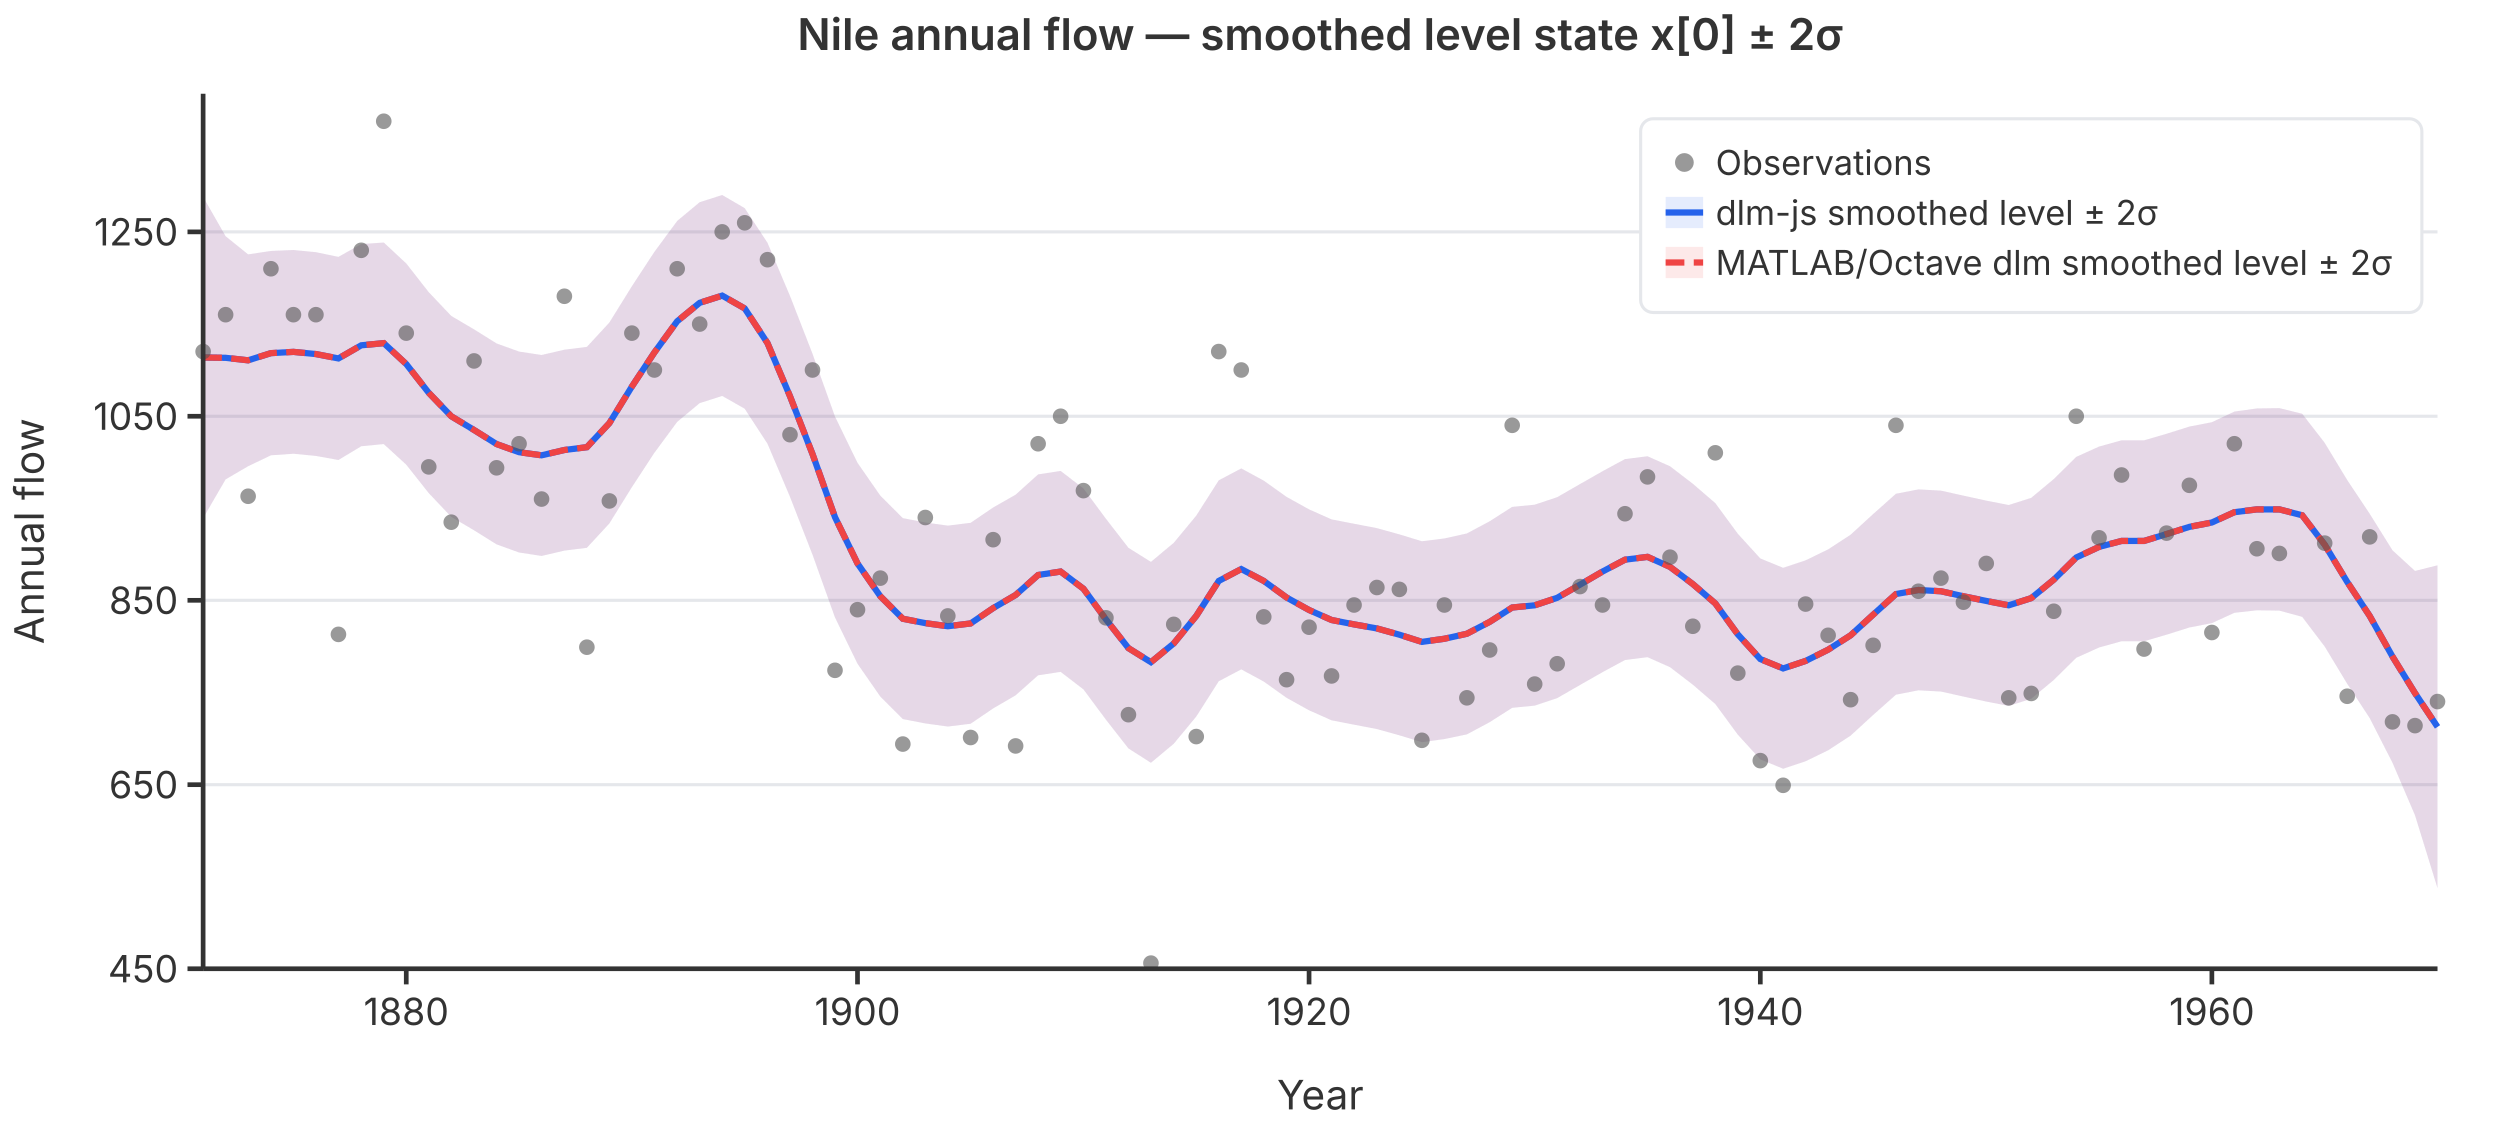
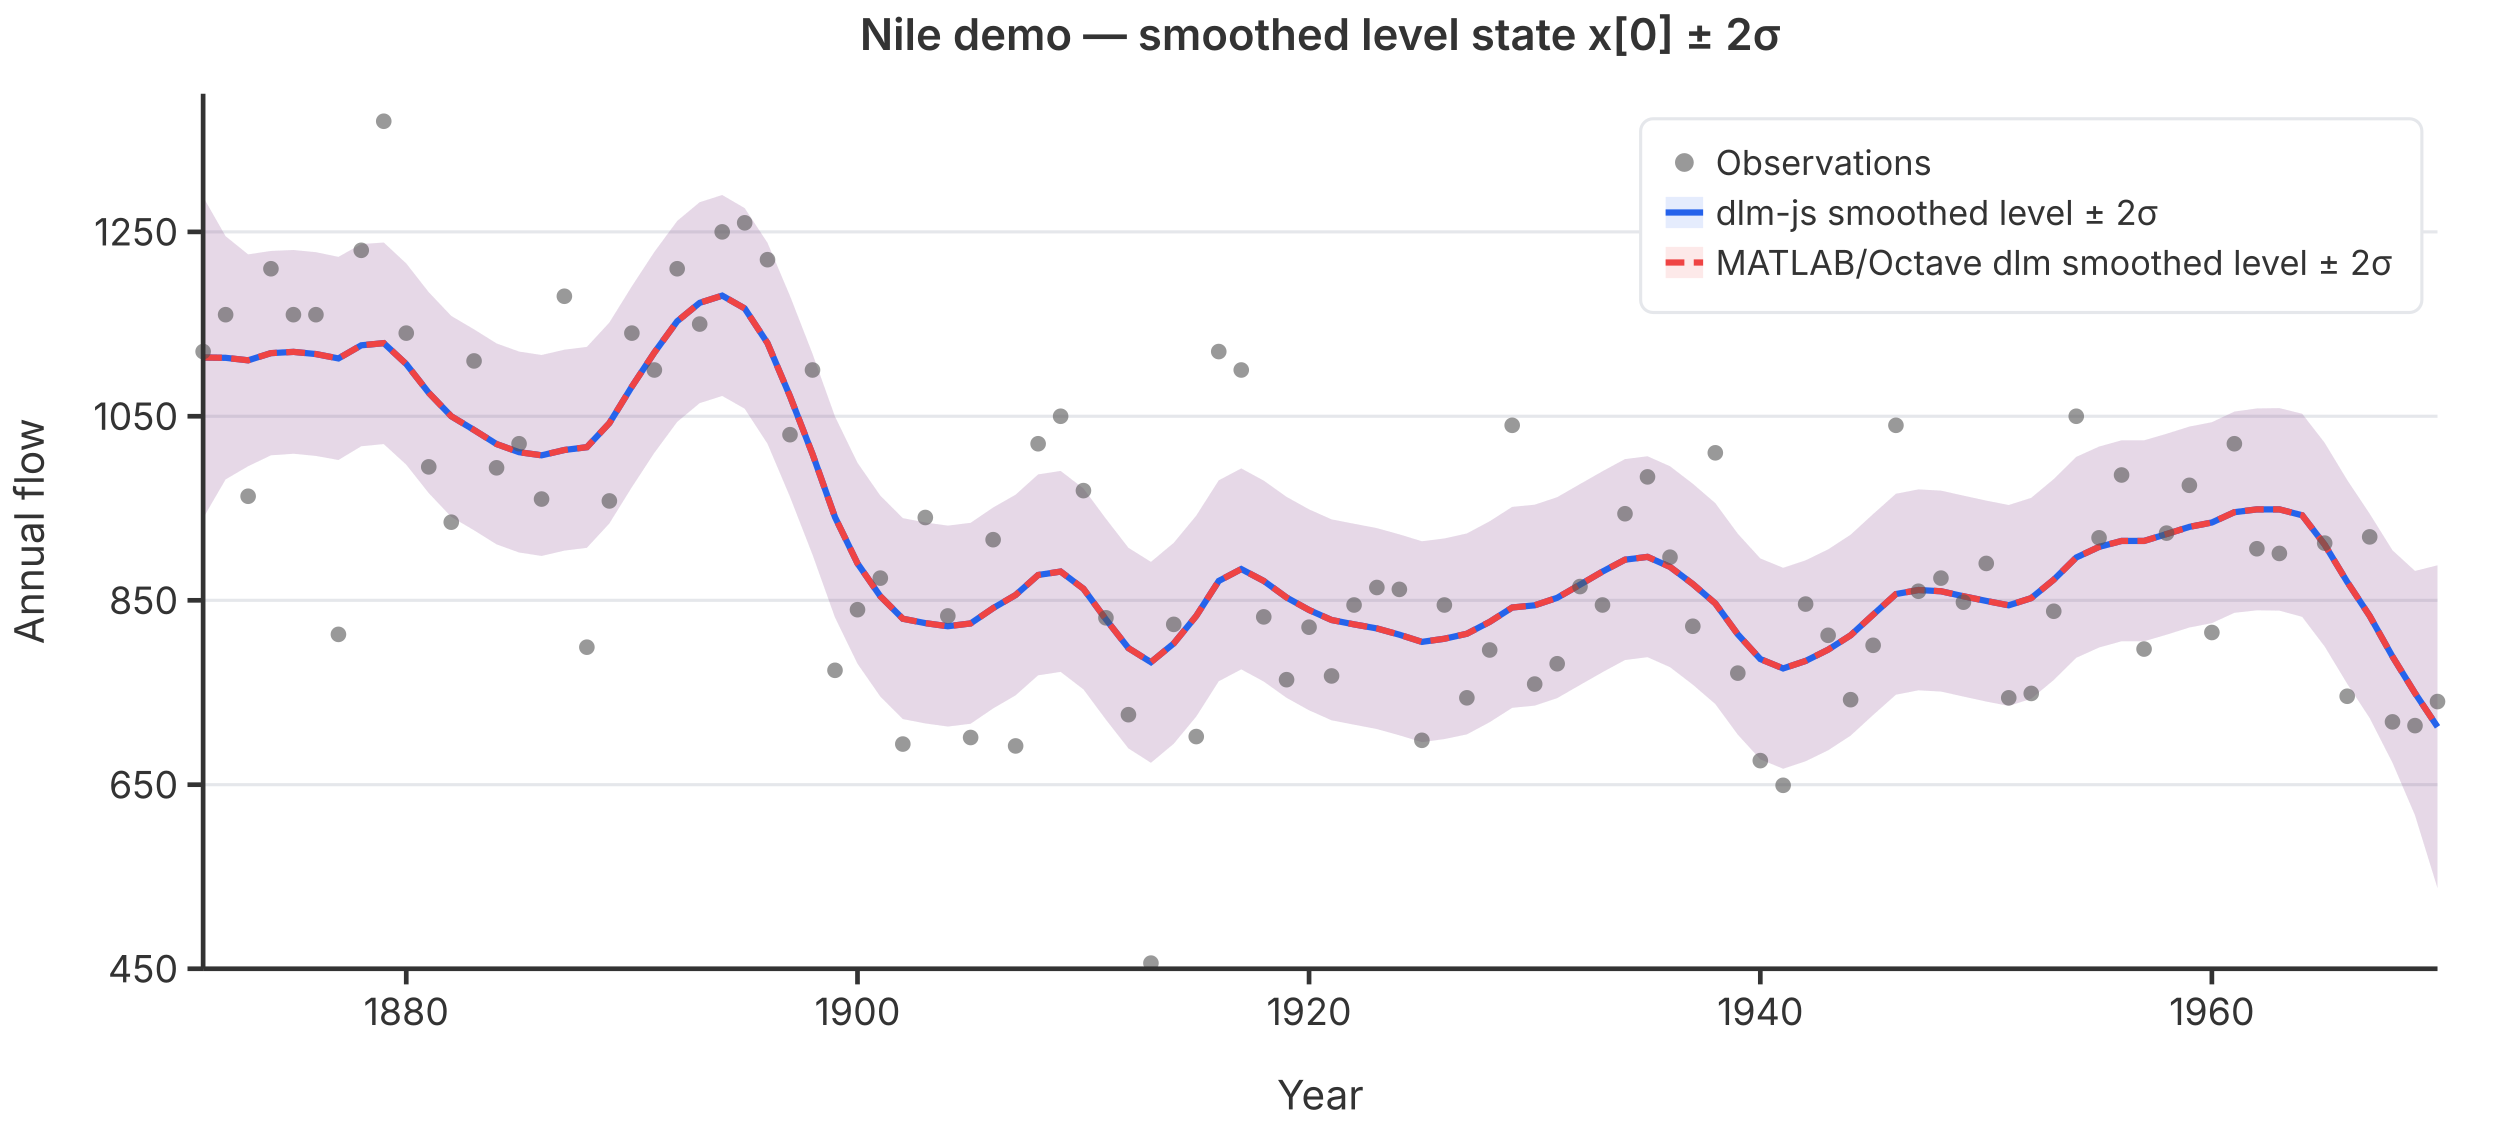
<svg xmlns="http://www.w3.org/2000/svg" viewBox="0 0 800 360" font-family="system-ui,-apple-system,sans-serif" font-size="12">
  <rect width="800" height="360" fill="white" />
  <line x1="65" y1="310.0" x2="780" y2="310.0" stroke="#e5e7eb" stroke-width="1" />
  <line x1="65" y1="251.1" x2="780" y2="251.1" stroke="#e5e7eb" stroke-width="1" />
  <line x1="65" y1="192.1" x2="780" y2="192.1" stroke="#e5e7eb" stroke-width="1" />
  <line x1="65" y1="133.2" x2="780" y2="133.2" stroke="#e5e7eb" stroke-width="1" />
  <line x1="65" y1="74.2" x2="780" y2="74.2" stroke="#e5e7eb" stroke-width="1" />
  <path d="M65.0,63.0L72.2,75.6L79.4,81.4L86.7,80.3L93.9,80.0L101.1,80.7L108.3,82.2L115.6,78.1L122.8,77.6L130.0,84.3L137.2,93.5L144.4,101.1L151.7,105.4L158.9,109.9L166.1,112.5L173.3,113.6L180.6,111.9L187.8,111.0L195.0,103.2L202.2,91.6L209.4,80.6L216.7,70.7L223.9,64.7L231.1,62.4L238.3,66.6L245.6,77.7L252.8,94.7L260.0,113.2L267.2,133.3L274.4,148.1L281.7,158.6L288.9,165.8L296.1,167.2L303.3,168.2L310.6,167.3L317.8,162.4L325.0,158.3L332.2,151.8L339.4,150.7L346.7,156.3L353.9,166.0L361.1,175.3L368.3,179.8L375.6,173.7L382.8,165.0L390.0,153.7L397.2,149.9L404.4,153.8L411.7,159.0L418.9,163.0L426.1,166.2L433.3,167.6L440.6,169.0L447.8,171.0L455.0,173.2L462.2,172.3L469.4,170.7L476.7,166.8L483.9,162.2L491.1,161.5L498.3,159.1L505.6,154.9L512.8,150.8L520.0,146.9L527.2,146.0L534.4,149.2L541.7,154.8L548.9,161.0L556.1,170.8L563.3,178.7L570.6,181.7L577.8,179.3L585.0,175.8L592.2,171.1L599.4,164.5L606.7,158.0L613.9,156.6L621.1,157.0L628.3,158.6L635.6,160.2L642.8,161.6L650.0,159.3L657.2,153.3L664.4,146.2L671.7,142.9L678.9,140.9L686.1,140.9L693.3,138.8L700.6,136.5L707.8,135.1L715.0,131.7L722.2,130.7L729.4,130.6L736.7,132.4L743.9,141.7L751.1,153.6L758.3,164.4L765.6,176.1L772.8,182.7L780.0,180.9L780.0,284.2L772.8,260.9L765.6,244.1L758.3,229.8L751.1,218.8L743.9,206.9L736.7,197.4L729.4,195.4L722.2,195.3L715.0,196.1L707.8,199.4L700.6,200.8L693.3,203.1L686.1,205.2L678.9,205.2L671.7,207.2L664.4,210.5L657.2,217.6L650.0,223.6L642.8,225.9L635.6,224.5L628.3,222.9L621.1,221.3L613.9,220.9L606.7,222.3L599.4,228.8L592.2,235.4L585.0,240.1L577.8,243.6L570.6,246.0L563.3,243.0L556.1,235.1L548.9,225.3L541.7,219.1L534.4,213.5L527.2,210.3L520.0,211.2L512.8,215.1L505.6,219.2L498.3,223.4L491.1,225.8L483.9,226.5L476.7,231.1L469.4,235.0L462.2,236.5L455.0,237.5L447.8,235.3L440.6,233.3L433.3,231.9L426.1,230.5L418.9,227.3L411.7,223.3L404.4,218.1L397.2,214.2L390.0,218.0L382.8,229.3L375.6,238.0L368.3,244.1L361.1,239.5L353.9,230.3L346.7,220.6L339.4,215.0L332.2,216.1L325.0,222.5L317.8,226.7L310.6,231.6L303.3,232.5L296.1,231.5L288.9,230.1L281.7,222.9L274.4,212.4L267.2,197.6L260.0,177.5L252.8,159.0L245.6,142.0L238.3,130.8L231.1,126.7L223.9,129.0L216.7,135.0L209.4,144.9L202.2,155.9L195.0,167.5L187.8,175.3L180.6,176.2L173.3,177.9L166.1,176.8L158.9,174.2L151.7,169.7L144.4,165.4L137.2,157.8L130.0,148.7L122.8,142.1L115.6,142.8L108.3,147.2L101.1,145.9L93.9,145.2L86.7,145.7L79.4,149.2L72.2,153.4L65.0,165.8Z" fill="rgba(37,99,235,0.12)" stroke="none" />
  <path d="M65.0,63.0L72.2,75.6L79.4,81.4L86.7,80.3L93.9,80.0L101.1,80.7L108.3,82.2L115.6,78.1L122.8,77.6L130.0,84.3L137.2,93.5L144.4,101.1L151.7,105.4L158.9,109.9L166.1,112.5L173.3,113.6L180.6,111.9L187.8,111.0L195.0,103.2L202.2,91.6L209.4,80.6L216.7,70.7L223.9,64.7L231.1,62.4L238.3,66.6L245.6,77.7L252.8,94.7L260.0,113.2L267.2,133.3L274.4,148.1L281.7,158.6L288.9,165.8L296.1,167.2L303.3,168.2L310.6,167.3L317.8,162.4L325.0,158.3L332.2,151.8L339.4,150.7L346.7,156.3L353.9,166.0L361.1,175.3L368.3,179.8L375.6,173.7L382.8,165.0L390.0,153.7L397.2,149.9L404.4,153.8L411.7,159.0L418.9,163.0L426.1,166.2L433.3,167.6L440.6,169.0L447.8,171.0L455.0,173.2L462.2,172.3L469.4,170.7L476.7,166.8L483.9,162.2L491.1,161.5L498.3,159.1L505.6,154.9L512.8,150.8L520.0,146.9L527.2,146.0L534.4,149.2L541.7,154.8L548.9,161.0L556.1,170.8L563.3,178.7L570.6,181.7L577.8,179.3L585.0,175.8L592.2,171.1L599.4,164.5L606.7,158.0L613.9,156.6L621.1,157.0L628.3,158.6L635.6,160.2L642.8,161.6L650.0,159.3L657.2,153.3L664.4,146.2L671.7,142.9L678.9,140.9L686.1,140.9L693.3,138.8L700.6,136.5L707.8,135.1L715.0,131.7L722.2,130.7L729.4,130.6L736.7,132.4L743.9,141.7L751.1,153.6L758.3,164.4L765.6,176.1L772.8,182.7L780.0,180.9L780.0,284.2L772.8,260.9L765.6,244.1L758.3,229.8L751.1,218.8L743.9,206.9L736.7,197.4L729.4,195.4L722.2,195.3L715.0,196.1L707.8,199.4L700.6,200.8L693.3,203.1L686.1,205.2L678.9,205.2L671.7,207.2L664.4,210.5L657.2,217.6L650.0,223.6L642.8,225.9L635.6,224.5L628.3,222.9L621.1,221.3L613.9,220.9L606.7,222.3L599.4,228.8L592.2,235.4L585.0,240.1L577.8,243.6L570.6,246.0L563.3,243.0L556.1,235.1L548.9,225.3L541.7,219.1L534.4,213.5L527.2,210.3L520.0,211.2L512.8,215.1L505.6,219.2L498.3,223.4L491.1,225.8L483.9,226.5L476.7,231.1L469.4,235.0L462.2,236.5L455.0,237.5L447.8,235.3L440.6,233.3L433.3,231.9L426.1,230.5L418.9,227.3L411.7,223.3L404.4,218.1L397.2,214.2L390.0,218.0L382.8,229.3L375.6,238.0L368.3,244.1L361.1,239.5L353.9,230.3L346.7,220.6L339.4,215.0L332.2,216.1L325.0,222.5L317.8,226.7L310.6,231.6L303.3,232.5L296.1,231.5L288.9,230.1L281.7,222.9L274.4,212.4L267.2,197.6L260.0,177.5L252.8,159.0L245.6,142.0L238.3,130.8L231.1,126.7L223.9,129.0L216.7,135.0L209.4,144.9L202.2,155.9L195.0,167.5L187.8,175.3L180.6,176.2L173.3,177.9L166.1,176.8L158.9,174.2L151.7,169.7L144.4,165.4L137.2,157.8L130.0,148.7L122.8,142.1L115.6,142.8L108.3,147.2L101.1,145.9L93.9,145.2L86.7,145.7L79.4,149.2L72.2,153.4L65.0,165.8Z" fill="rgba(239,68,68,0.12)" stroke="none" />
  <polyline points="65.0,114.4 72.2,114.5 79.4,115.3 86.7,113.0 93.9,112.6 101.1,113.3 108.3,114.7 115.6,110.5 122.8,109.8 130.0,116.5 137.2,125.7 144.4,133.2 151.7,137.6 158.9,142.1 166.1,144.7 173.3,145.7 180.6,144.0 187.8,143.1 195.0,135.4 202.2,123.7 209.4,112.8 216.7,102.8 223.9,96.9 231.1,94.6 238.3,98.7 245.6,109.8 252.8,126.8 260.0,145.3 267.2,165.5 274.4,180.3 281.7,190.8 288.9,198.0 296.1,199.4 303.3,200.4 310.6,199.5 317.8,194.6 325.0,190.4 332.2,184.0 339.4,182.9 346.7,188.4 353.9,198.2 361.1,207.4 368.3,211.9 375.6,205.9 382.8,197.1 390.0,185.9 397.2,182.1 404.4,185.9 411.7,191.2 418.9,195.2 426.1,198.4 433.3,199.8 440.6,201.1 447.8,203.1 455.0,205.4 462.2,204.4 469.4,202.8 476.7,199.0 483.9,194.4 491.1,193.7 498.3,191.3 505.6,187.1 512.8,182.9 520.0,179.1 527.2,178.2 534.4,181.4 541.7,186.9 548.9,193.1 556.1,203.0 563.3,210.9 570.6,213.9 577.8,211.5 585.0,207.9 592.2,203.3 599.4,196.7 606.7,190.1 613.9,188.8 621.1,189.2 628.3,190.8 635.6,192.3 642.8,193.7 650.0,191.4 657.2,185.5 664.4,178.4 671.7,175.0 678.9,173.1 686.1,173.1 693.3,170.9 700.6,168.6 707.8,167.2 715.0,163.9 722.2,163.0 729.4,163.0 736.7,164.9 743.9,174.3 751.1,186.2 758.3,197.1 765.6,210.1 772.8,221.8 780.0,232.6" fill="none" stroke="#2563eb" stroke-width="2" />
  <polyline points="65.0,114.4 72.2,114.5 79.4,115.3 86.7,113.0 93.9,112.6 101.1,113.3 108.3,114.7 115.6,110.5 122.8,109.8 130.0,116.5 137.2,125.7 144.4,133.2 151.7,137.6 158.9,142.1 166.1,144.7 173.3,145.7 180.6,144.0 187.8,143.1 195.0,135.4 202.2,123.7 209.4,112.8 216.7,102.8 223.9,96.9 231.1,94.6 238.3,98.7 245.6,109.8 252.8,126.8 260.0,145.3 267.2,165.5 274.4,180.3 281.7,190.8 288.9,198.0 296.1,199.4 303.3,200.4 310.6,199.5 317.8,194.6 325.0,190.4 332.2,184.0 339.4,182.9 346.7,188.4 353.9,198.2 361.1,207.4 368.3,211.9 375.6,205.9 382.8,197.1 390.0,185.9 397.2,182.1 404.4,185.9 411.7,191.2 418.9,195.2 426.1,198.4 433.3,199.8 440.6,201.1 447.8,203.1 455.0,205.4 462.2,204.4 469.4,202.8 476.7,199.0 483.9,194.4 491.1,193.7 498.3,191.3 505.6,187.1 512.8,182.9 520.0,179.1 527.2,178.2 534.4,181.4 541.7,186.9 548.9,193.1 556.1,203.0 563.3,210.9 570.6,213.9 577.8,211.5 585.0,207.9 592.2,203.3 599.4,196.7 606.7,190.1 613.9,188.8 621.1,189.2 628.3,190.8 635.6,192.3 642.8,193.7 650.0,191.4 657.2,185.5 664.4,178.4 671.7,175.0 678.9,173.1 686.1,173.1 693.3,170.9 700.6,168.6 707.8,167.2 715.0,163.9 722.2,163.0 729.4,163.0 736.7,164.9 743.9,174.3 751.1,186.2 758.3,197.1 765.6,210.1 772.8,221.8 780.0,232.6" fill="none" stroke="#ef4444" stroke-width="2" stroke-dasharray="6,3" />
  <circle cx="65.0" cy="112.5" r="2.5" fill="#555" opacity="0.6" />
  <circle cx="72.2" cy="100.7" r="2.5" fill="#555" opacity="0.6" />
  <circle cx="79.4" cy="158.8" r="2.5" fill="#555" opacity="0.6" />
  <circle cx="86.7" cy="86.0" r="2.5" fill="#555" opacity="0.6" />
  <circle cx="93.9" cy="100.7" r="2.5" fill="#555" opacity="0.6" />
  <circle cx="101.1" cy="100.7" r="2.5" fill="#555" opacity="0.6" />
  <circle cx="108.3" cy="203.0" r="2.5" fill="#555" opacity="0.6" />
  <circle cx="115.6" cy="80.1" r="2.5" fill="#555" opacity="0.6" />
  <circle cx="122.8" cy="38.8" r="2.5" fill="#555" opacity="0.6" />
  <circle cx="130.0" cy="106.6" r="2.5" fill="#555" opacity="0.6" />
  <circle cx="137.2" cy="149.4" r="2.5" fill="#555" opacity="0.6" />
  <circle cx="144.4" cy="167.1" r="2.5" fill="#555" opacity="0.6" />
  <circle cx="151.7" cy="115.5" r="2.5" fill="#555" opacity="0.6" />
  <circle cx="158.9" cy="149.7" r="2.5" fill="#555" opacity="0.6" />
  <circle cx="166.1" cy="142.0" r="2.5" fill="#555" opacity="0.6" />
  <circle cx="173.3" cy="159.7" r="2.5" fill="#555" opacity="0.6" />
  <circle cx="180.6" cy="94.8" r="2.5" fill="#555" opacity="0.6" />
  <circle cx="187.8" cy="207.1" r="2.5" fill="#555" opacity="0.6" />
  <circle cx="195.0" cy="160.3" r="2.5" fill="#555" opacity="0.6" />
  <circle cx="202.2" cy="106.6" r="2.5" fill="#555" opacity="0.6" />
  <circle cx="209.4" cy="118.4" r="2.5" fill="#555" opacity="0.6" />
  <circle cx="216.7" cy="86.0" r="2.5" fill="#555" opacity="0.6" />
  <circle cx="223.9" cy="103.7" r="2.5" fill="#555" opacity="0.6" />
  <circle cx="231.1" cy="74.2" r="2.5" fill="#555" opacity="0.6" />
  <circle cx="238.3" cy="71.3" r="2.5" fill="#555" opacity="0.6" />
  <circle cx="245.6" cy="83.1" r="2.5" fill="#555" opacity="0.6" />
  <circle cx="252.8" cy="139.1" r="2.5" fill="#555" opacity="0.6" />
  <circle cx="260.0" cy="118.4" r="2.5" fill="#555" opacity="0.6" />
  <circle cx="267.2" cy="214.5" r="2.5" fill="#555" opacity="0.6" />
  <circle cx="274.4" cy="195.1" r="2.5" fill="#555" opacity="0.6" />
  <circle cx="281.7" cy="185.0" r="2.5" fill="#555" opacity="0.6" />
  <circle cx="288.9" cy="238.1" r="2.5" fill="#555" opacity="0.6" />
  <circle cx="296.1" cy="165.6" r="2.5" fill="#555" opacity="0.6" />
  <circle cx="303.3" cy="197.1" r="2.5" fill="#555" opacity="0.6" />
  <circle cx="310.6" cy="236.0" r="2.5" fill="#555" opacity="0.6" />
  <circle cx="317.8" cy="172.7" r="2.5" fill="#555" opacity="0.6" />
  <circle cx="325.0" cy="238.7" r="2.5" fill="#555" opacity="0.6" />
  <circle cx="332.2" cy="142.0" r="2.5" fill="#555" opacity="0.6" />
  <circle cx="339.4" cy="133.2" r="2.5" fill="#555" opacity="0.6" />
  <circle cx="346.7" cy="157.0" r="2.5" fill="#555" opacity="0.6" />
  <circle cx="353.9" cy="197.7" r="2.5" fill="#555" opacity="0.6" />
  <circle cx="361.1" cy="228.7" r="2.5" fill="#555" opacity="0.6" />
  <circle cx="368.3" cy="308.2" r="2.5" fill="#555" opacity="0.6" />
  <circle cx="375.6" cy="199.8" r="2.5" fill="#555" opacity="0.6" />
  <circle cx="382.8" cy="235.7" r="2.5" fill="#555" opacity="0.6" />
  <circle cx="390.0" cy="112.5" r="2.5" fill="#555" opacity="0.6" />
  <circle cx="397.2" cy="118.4" r="2.5" fill="#555" opacity="0.6" />
  <circle cx="404.4" cy="197.4" r="2.5" fill="#555" opacity="0.6" />
  <circle cx="411.7" cy="217.5" r="2.5" fill="#555" opacity="0.6" />
  <circle cx="418.9" cy="200.7" r="2.5" fill="#555" opacity="0.6" />
  <circle cx="426.1" cy="216.3" r="2.5" fill="#555" opacity="0.6" />
  <circle cx="433.3" cy="193.6" r="2.5" fill="#555" opacity="0.6" />
  <circle cx="440.6" cy="188.0" r="2.5" fill="#555" opacity="0.6" />
  <circle cx="447.8" cy="188.6" r="2.5" fill="#555" opacity="0.6" />
  <circle cx="455.0" cy="236.9" r="2.5" fill="#555" opacity="0.6" />
  <circle cx="462.2" cy="193.6" r="2.5" fill="#555" opacity="0.6" />
  <circle cx="469.4" cy="223.3" r="2.5" fill="#555" opacity="0.6" />
  <circle cx="476.7" cy="208.0" r="2.5" fill="#555" opacity="0.6" />
  <circle cx="483.9" cy="136.1" r="2.5" fill="#555" opacity="0.6" />
  <circle cx="491.1" cy="218.9" r="2.5" fill="#555" opacity="0.6" />
  <circle cx="498.3" cy="212.4" r="2.5" fill="#555" opacity="0.6" />
  <circle cx="505.6" cy="187.7" r="2.5" fill="#555" opacity="0.6" />
  <circle cx="512.8" cy="193.6" r="2.5" fill="#555" opacity="0.6" />
  <circle cx="520.0" cy="164.4" r="2.5" fill="#555" opacity="0.6" />
  <circle cx="527.2" cy="152.6" r="2.5" fill="#555" opacity="0.6" />
  <circle cx="534.4" cy="178.3" r="2.5" fill="#555" opacity="0.6" />
  <circle cx="541.7" cy="200.4" r="2.5" fill="#555" opacity="0.6" />
  <circle cx="548.9" cy="144.9" r="2.5" fill="#555" opacity="0.6" />
  <circle cx="556.1" cy="215.4" r="2.5" fill="#555" opacity="0.6" />
  <circle cx="563.3" cy="243.4" r="2.5" fill="#555" opacity="0.6" />
  <circle cx="570.6" cy="251.3" r="2.5" fill="#555" opacity="0.6" />
  <circle cx="577.8" cy="193.3" r="2.5" fill="#555" opacity="0.6" />
  <circle cx="585.0" cy="203.3" r="2.5" fill="#555" opacity="0.6" />
  <circle cx="592.2" cy="223.9" r="2.5" fill="#555" opacity="0.6" />
  <circle cx="599.4" cy="206.5" r="2.5" fill="#555" opacity="0.6" />
  <circle cx="606.7" cy="136.1" r="2.5" fill="#555" opacity="0.6" />
  <circle cx="613.9" cy="189.2" r="2.5" fill="#555" opacity="0.6" />
  <circle cx="621.1" cy="185.0" r="2.5" fill="#555" opacity="0.6" />
  <circle cx="628.3" cy="192.7" r="2.5" fill="#555" opacity="0.6" />
  <circle cx="635.6" cy="180.3" r="2.5" fill="#555" opacity="0.6" />
  <circle cx="642.8" cy="223.3" r="2.5" fill="#555" opacity="0.6" />
  <circle cx="650.0" cy="221.9" r="2.5" fill="#555" opacity="0.6" />
  <circle cx="657.2" cy="195.6" r="2.5" fill="#555" opacity="0.6" />
  <circle cx="664.4" cy="133.2" r="2.5" fill="#555" opacity="0.6" />
  <circle cx="671.7" cy="172.1" r="2.5" fill="#555" opacity="0.6" />
  <circle cx="678.9" cy="152.0" r="2.5" fill="#555" opacity="0.6" />
  <circle cx="686.1" cy="207.7" r="2.5" fill="#555" opacity="0.6" />
  <circle cx="693.3" cy="170.6" r="2.5" fill="#555" opacity="0.6" />
  <circle cx="700.6" cy="155.3" r="2.5" fill="#555" opacity="0.6" />
  <circle cx="707.8" cy="202.4" r="2.5" fill="#555" opacity="0.6" />
  <circle cx="715.0" cy="142.0" r="2.5" fill="#555" opacity="0.6" />
  <circle cx="722.2" cy="175.6" r="2.5" fill="#555" opacity="0.6" />
  <circle cx="729.4" cy="177.1" r="2.5" fill="#555" opacity="0.6" />
  <circle cx="736.7" cy="97.8" r="2.5" fill="#555" opacity="0.6" />
  <circle cx="743.9" cy="173.8" r="2.5" fill="#555" opacity="0.6" />
  <circle cx="751.1" cy="222.8" r="2.5" fill="#555" opacity="0.6" />
  <circle cx="758.3" cy="171.8" r="2.5" fill="#555" opacity="0.6" />
  <circle cx="765.6" cy="231.0" r="2.5" fill="#555" opacity="0.6" />
  <circle cx="772.8" cy="232.2" r="2.5" fill="#555" opacity="0.6" />
  <circle cx="780.0" cy="224.5" r="2.5" fill="#555" opacity="0.6" />
  <line x1="65" y1="30" x2="65" y2="310" stroke="#333" stroke-width="1.5" />
  <line x1="65" y1="310" x2="780" y2="310" stroke="#333" stroke-width="1.5" />
  <line x1="60" y1="310.0" x2="65" y2="310.0" stroke="#333" stroke-width="1.5" />
  <text x="57" y="310.0" text-anchor="end" dominant-baseline="middle" fill="#333">450</text>
  <line x1="60" y1="251.1" x2="65" y2="251.1" stroke="#333" stroke-width="1.5" />
  <text x="57" y="251.1" text-anchor="end" dominant-baseline="middle" fill="#333">650</text>
  <line x1="60" y1="192.1" x2="65" y2="192.1" stroke="#333" stroke-width="1.5" />
  <text x="57" y="192.1" text-anchor="end" dominant-baseline="middle" fill="#333">850</text>
  <line x1="60" y1="133.2" x2="65" y2="133.2" stroke="#333" stroke-width="1.5" />
  <text x="57" y="133.2" text-anchor="end" dominant-baseline="middle" fill="#333">1050</text>
  <line x1="60" y1="74.2" x2="65" y2="74.2" stroke="#333" stroke-width="1.5" />
  <text x="57" y="74.2" text-anchor="end" dominant-baseline="middle" fill="#333">1250</text>
  <line x1="130.0" y1="310" x2="130.0" y2="315" stroke="#333" stroke-width="1.5" />
  <text x="130.0" y="328" text-anchor="middle" fill="#333">1880</text>
  <line x1="274.4" y1="310" x2="274.4" y2="315" stroke="#333" stroke-width="1.5" />
  <text x="274.4" y="328" text-anchor="middle" fill="#333">1900</text>
  <line x1="418.9" y1="310" x2="418.9" y2="315" stroke="#333" stroke-width="1.5" />
  <text x="418.9" y="328" text-anchor="middle" fill="#333">1920</text>
  <line x1="563.3" y1="310" x2="563.3" y2="315" stroke="#333" stroke-width="1.5" />
  <text x="563.3" y="328" text-anchor="middle" fill="#333">1940</text>
  <line x1="707.8" y1="310" x2="707.8" y2="315" stroke="#333" stroke-width="1.5" />
  <text x="707.8" y="328" text-anchor="middle" fill="#333">1960</text>
  <text x="422.5" y="355" text-anchor="middle" fill="#333" font-size="13">Year</text>
  <text x="14" y="170" text-anchor="middle" fill="#333" font-size="13" transform="rotate(-90,14,170)">Annual flow</text>
-   <text x="422.5" y="16" text-anchor="middle" fill="#333" font-size="14" font-weight="600">Nile annual flow — smoothed level state x[0] ± 2σ</text>
+   <text x="422.5" y="16" text-anchor="middle" fill="#333" font-size="14" font-weight="600">Nile demo — smoothed level state x[0] ± 2σ</text>
  <rect x="525" y="38" width="250" height="62" rx="4" fill="white" stroke="#e5e7eb" stroke-width="1" />
  <circle cx="539" cy="52" r="3" fill="#555" opacity="0.6" />
  <text x="549" y="52" dominant-baseline="middle" fill="#333" font-size="11">Observations</text>
  <line x1="533" y1="68" x2="545" y2="68" stroke="#2563eb" stroke-width="2" />
  <rect x="533" y="63" width="12" height="10" fill="rgba(37,99,235,0.12)" stroke="none" />
  <text x="549" y="68" dominant-baseline="middle" fill="#333" font-size="11">dlm-js smoothed level ± 2σ</text>
  <line x1="533" y1="84" x2="545" y2="84" stroke="#ef4444" stroke-width="2" stroke-dasharray="6,3" />
  <rect x="533" y="79" width="12" height="10" fill="rgba(239,68,68,0.12)" stroke="none" />
  <text x="549" y="84" dominant-baseline="middle" fill="#333" font-size="11">MATLAB/Octave dlm smoothed level ± 2σ</text>
</svg>
